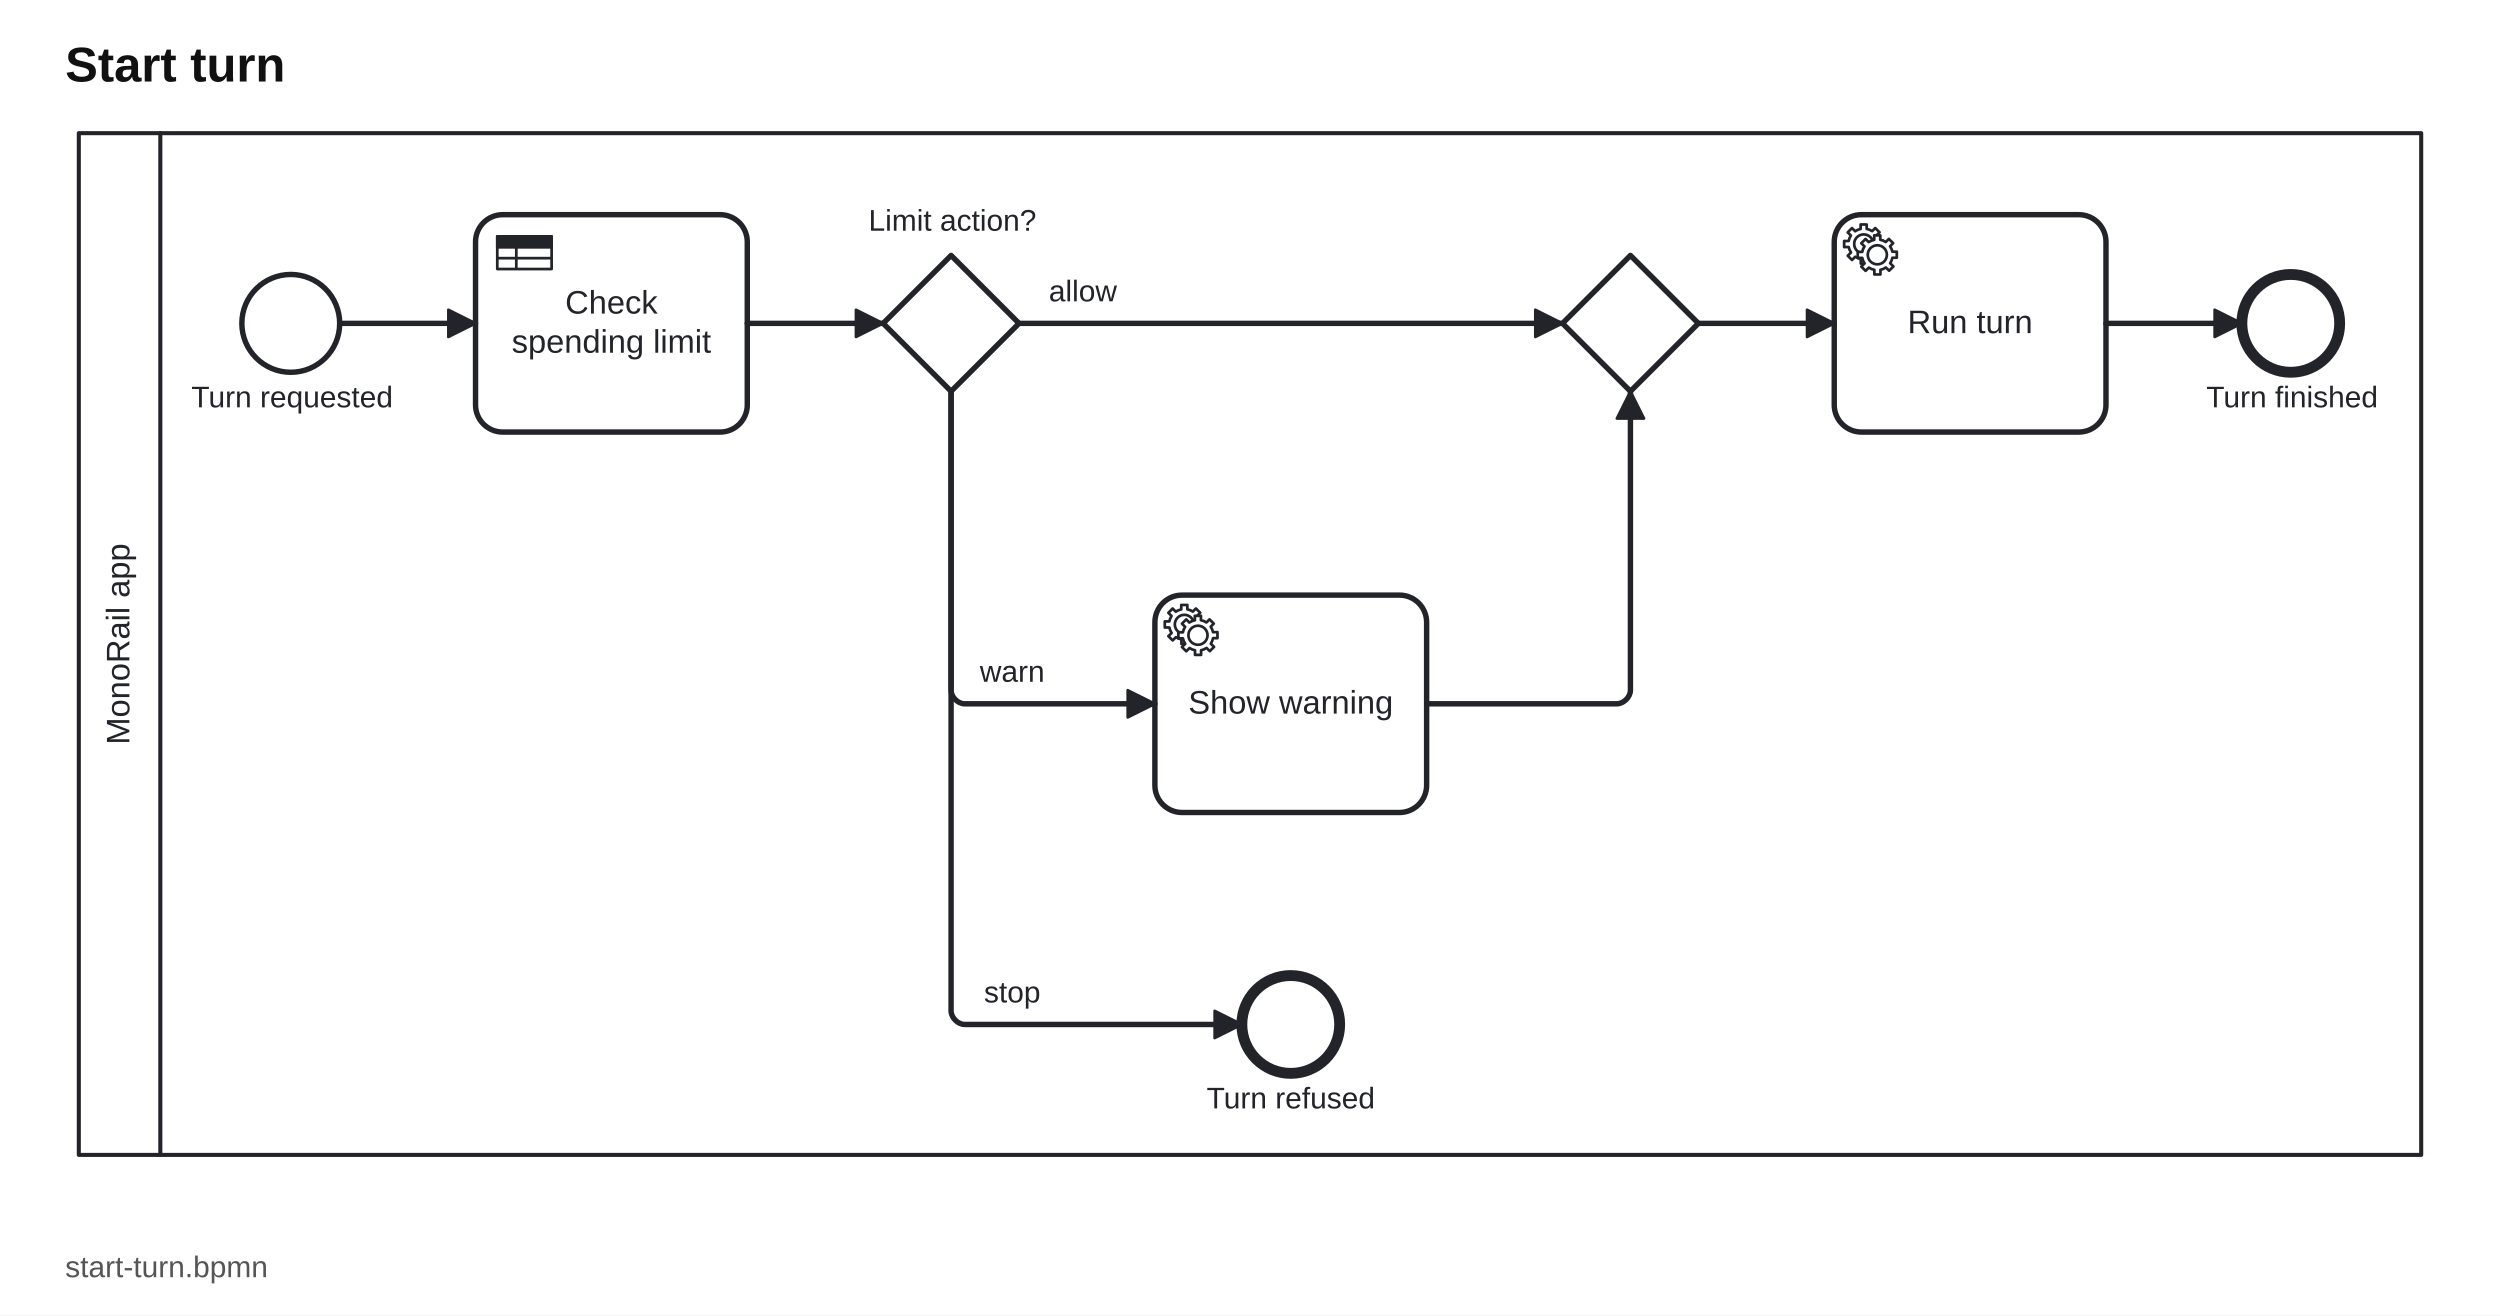
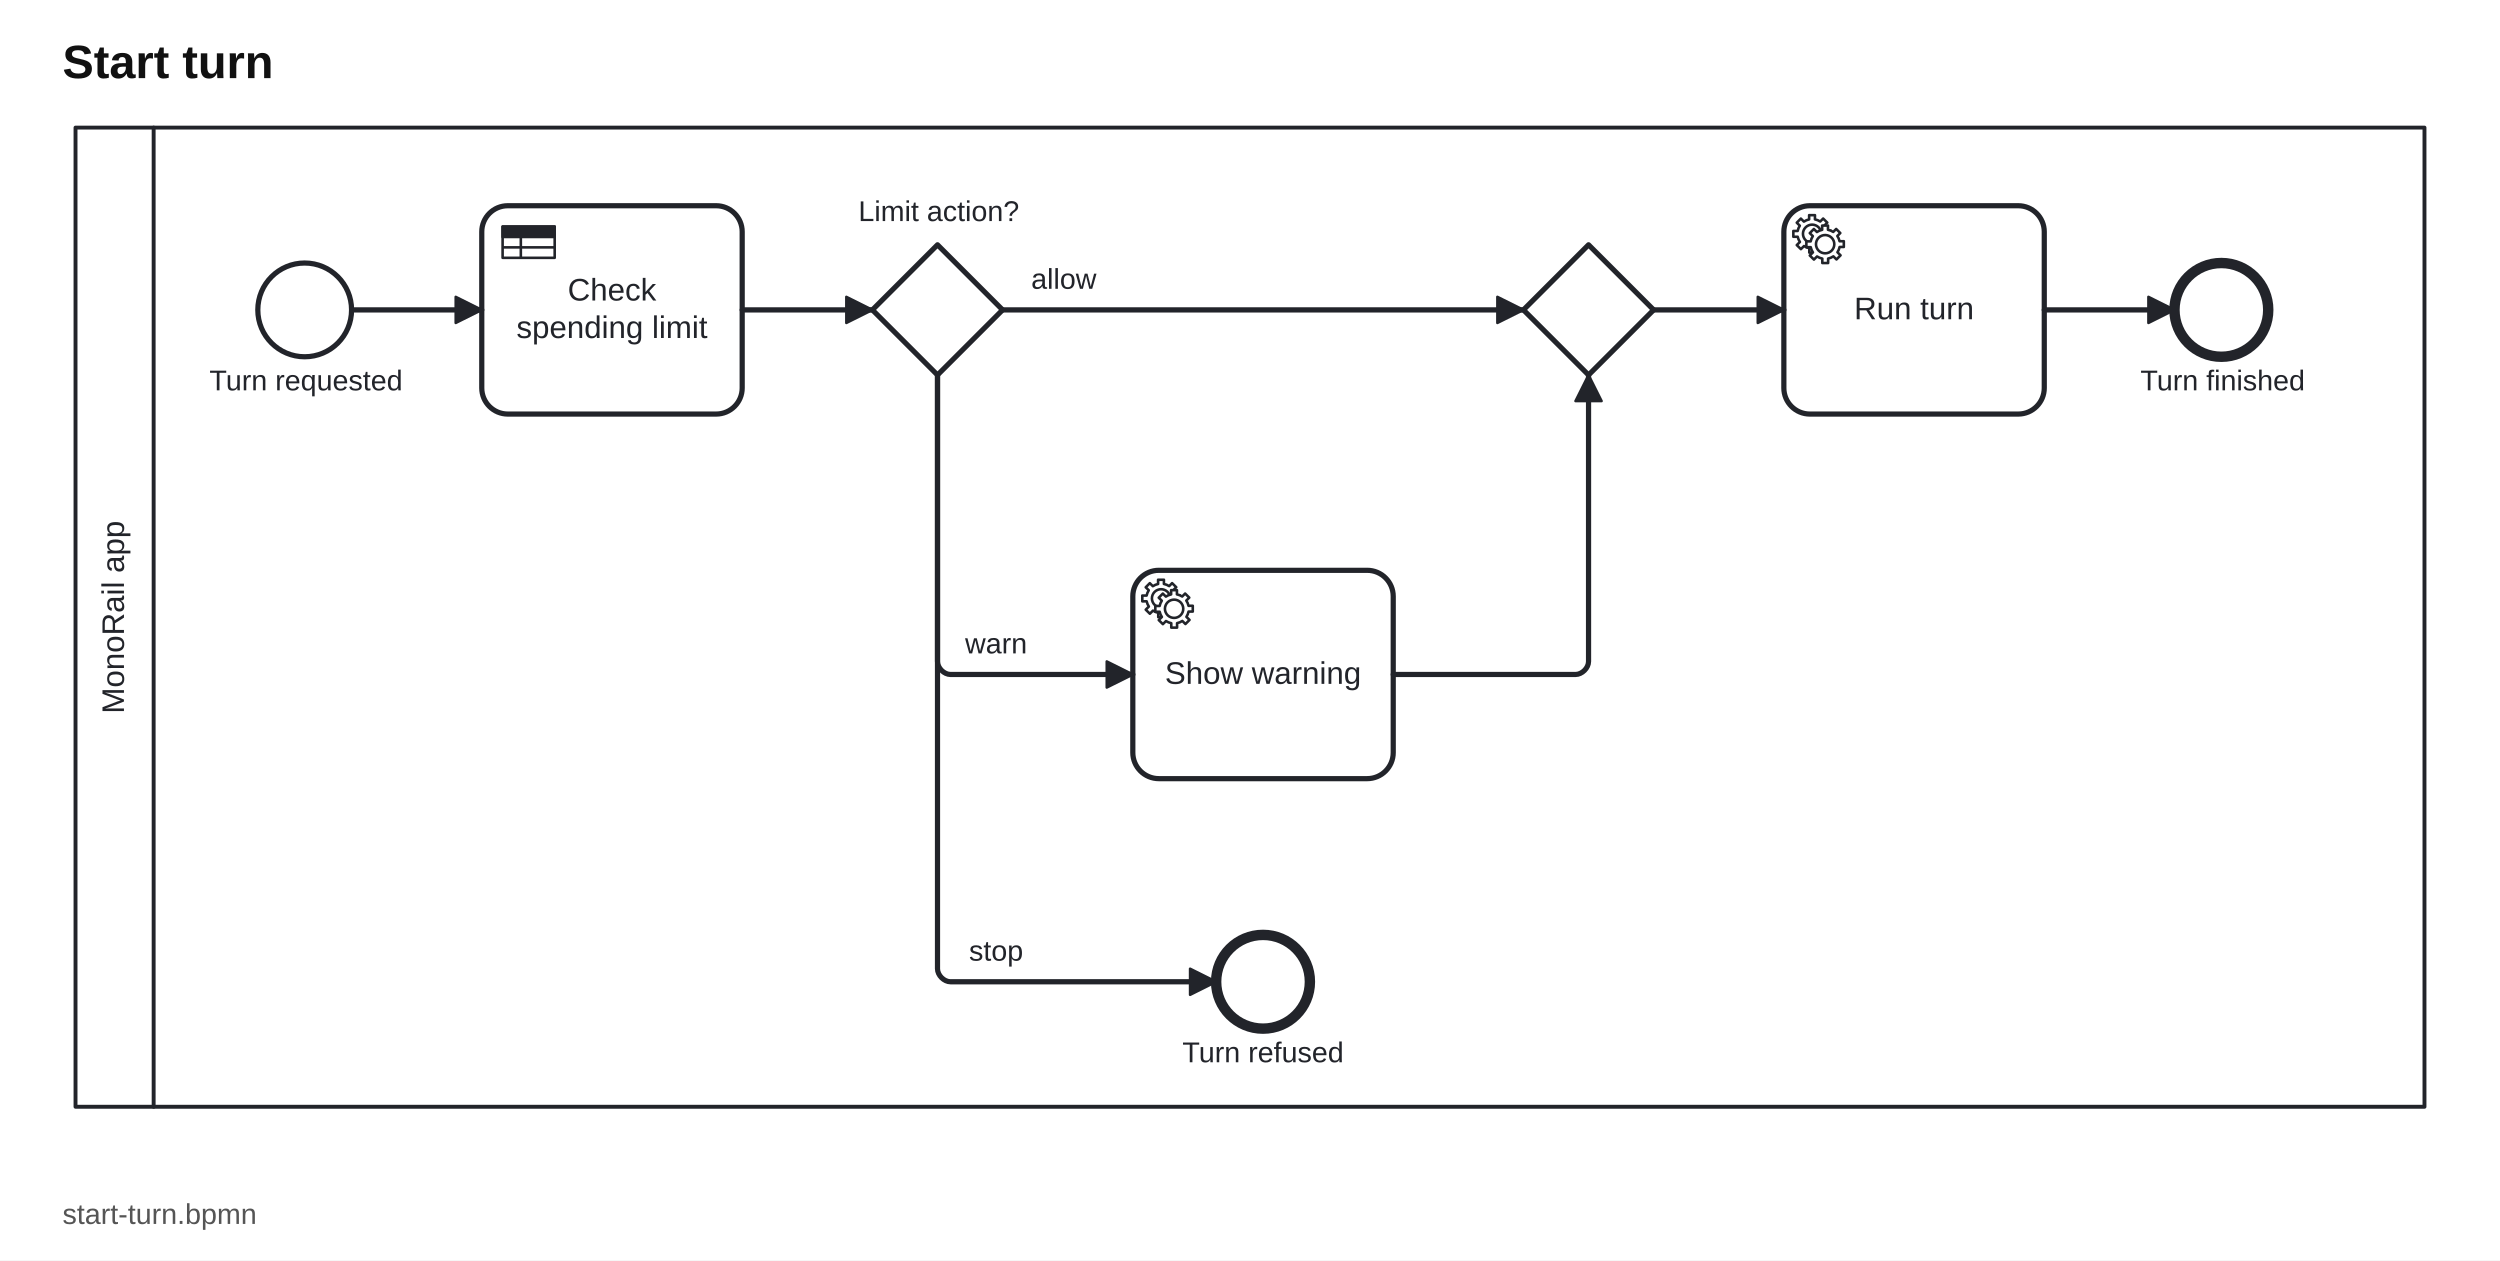
- <svg xmlns="http://www.w3.org/2000/svg" width="920" height="484" viewBox="0 0 920 484">
-   <rect width="920" height="484" fill="#ffffff" />
+ <svg xmlns="http://www.w3.org/2000/svg" width="960" height="484" viewBox="0 0 960 484">
+   <rect width="960" height="484" fill="#ffffff" />
  <text x="24" y="30" font-family="Arial, sans-serif" font-size="18" font-weight="bold" fill="#111111">Start turn</text>
-   <svg x="24" y="44" width="872" height="386" viewBox="15 15 872 386">
+   <svg x="24" y="44" width="912" height="386" viewBox="15 15 912 386">
    <g class="djs-group">
      <g class="djs-element djs-shape" data-element-id="pool_app" style="display: block;" transform="matrix(1 0 0 1 20 20)">
        <g class="djs-visual">
-           <rect x="0" y="0" width="862" height="376" rx="0" ry="0" style="stroke-linecap: round; stroke-linejoin: round; stroke: rgb(34, 36, 42); stroke-width: 1.5px; fill: white; fill-opacity: 0.95;" />
+           <rect x="0" y="0" width="902" height="376" rx="0" ry="0" style="stroke-linecap: round; stroke-linejoin: round; stroke: rgb(34, 36, 42); stroke-width: 1.5px; fill: white; fill-opacity: 0.95;" />
          <path style="fill: none; stroke-linecap: round; stroke-linejoin: round; stroke: rgb(34, 36, 42); stroke-width: 1.5px;" d="M30,0L30,376" />
          <text lineHeight="1.2" class="djs-label" style="font-family: Arial, sans-serif; font-size: 12px; font-weight: normal; fill: rgb(34, 36, 42);" transform="matrix(-1.83697e-16 -1 1 -1.83697e-16 0 376)">
            <tspan x="150.978" y="18.6">MonoRail app</tspan>
          </text>
        </g>
-         <rect class="djs-hit djs-hit-all" x="0" y="0" width="862" height="376" style="fill: none; stroke-opacity: 0; stroke: white; stroke-width: 15px;" />
+         <rect class="djs-hit djs-hit-all" x="0" y="0" width="902" height="376" style="fill: none; stroke-opacity: 0; stroke: white; stroke-width: 15px;" />
      </g>
      <g class="djs-children">
        <g class="djs-group">
-           <g class="djs-element djs-shape" data-element-id="evt_turnRequested" style="display: block;" transform="matrix(1 0 0 1 80 72)">
+           <g class="djs-element djs-shape" data-element-id="evt_turnRequested" style="display: block;" transform="matrix(1 0 0 1 90 72)">
            <g class="djs-visual">
              <circle cx="18" cy="18" r="18" style="stroke-linecap: round; stroke-linejoin: round; stroke: rgb(34, 36, 42); stroke-width: 2px; fill: white; fill-opacity: 0.95;" />
            </g>
            <rect class="djs-hit djs-hit-all" x="0" y="0" width="36" height="36" style="fill: none; stroke-opacity: 0; stroke: white; stroke-width: 15px;" />
          </g>
        </g>
        <g class="djs-group">
-           <g class="djs-element djs-shape" data-element-id="evt_turnRequested_label" style="display: block;" transform="matrix(1 0 0 1 51 111)">
+           <g class="djs-element djs-shape" data-element-id="evt_turnRequested_label" style="display: block;" transform="matrix(1 0 0 1 61 111)">
            <g class="djs-visual">
              <text lineHeight="1.2" class="djs-label" style="font-family: Arial, sans-serif; font-size: 11px; font-weight: normal; fill: rgb(34, 36, 42);">
                <tspan x="10.405" y="9.9">Turn requested</tspan>
              </text>
            </g>
            <rect class="djs-hit djs-hit-all" x="0" y="0" width="95" height="14" style="fill: none; stroke-opacity: 0; stroke: white; stroke-width: 15px;" />
          </g>
        </g>
        <g class="djs-group">
-           <g class="djs-element djs-shape" data-element-id="task_checkSpendingLimit" style="display: block;" transform="matrix(1 0 0 1 166 50)">
+           <g class="djs-element djs-shape" data-element-id="task_checkSpendingLimit" style="display: block;" transform="matrix(1 0 0 1 176 50)">
            <g class="djs-visual">
              <rect x="0" y="0" width="100" height="80" rx="10" ry="10" style="stroke-linecap: round; stroke-linejoin: round; stroke: rgb(34, 36, 42); stroke-width: 2px; fill: white; fill-opacity: 0.95;" />
              <text lineHeight="1.2" class="djs-label" style="font-family: Arial, sans-serif; font-size: 12px; font-weight: normal; fill: rgb(34, 36, 42);">
                <tspan x="32.993" y="36.4">Check </tspan>
                <tspan x="13.314" y="50.8">spending limit</tspan>
              </text>
              <path d="m 8,8 0,12 20,0 0,-12 zm 0,8 l 20,0 m -13,-4 l 0,8" style="fill: white; stroke-linecap: round; stroke-linejoin: round; stroke: rgb(34, 36, 42); stroke-width: 1px;" />
              <path d="m 8,8 0,4 20,0 0,-4 z" style="fill: rgb(34, 36, 42); stroke-linecap: round; stroke-linejoin: round; stroke: rgb(34, 36, 42); stroke-width: 1px;" />
            </g>
            <rect class="djs-hit djs-hit-all" x="0" y="0" width="100" height="80" style="fill: none; stroke-opacity: 0; stroke: white; stroke-width: 15px;" />
          </g>
        </g>
        <g class="djs-group">
-           <g class="djs-element djs-shape" data-element-id="gw_limitAction" style="display: block;" transform="matrix(1 0 0 1 316 65)">
+           <g class="djs-element djs-shape" data-element-id="gw_limitAction" style="display: block;" transform="matrix(1 0 0 1 326 65)">
            <g class="djs-visual">
              <polygon points="25,0 50,25 25,50 0,25" style="stroke-linecap: round; stroke-linejoin: round; stroke: rgb(34, 36, 42); stroke-width: 2px; fill: white; fill-opacity: 0.95;" />
            </g>
            <rect class="djs-hit djs-hit-all" x="0" y="0" width="50" height="50" style="fill: none; stroke-opacity: 0; stroke: white; stroke-width: 15px;" />
          </g>
        </g>
        <g class="djs-group">
-           <g class="djs-element djs-shape" data-element-id="gw_limitAction_label" style="display: block;" transform="matrix(1 0 0 1 297 46)">
+           <g class="djs-element djs-shape" data-element-id="gw_limitAction_label" style="display: block;" transform="matrix(1 0 0 1 307 46)">
            <g class="djs-visual">
              <text lineHeight="1.2" class="djs-label" style="font-family: Arial, sans-serif; font-size: 11px; font-weight: normal; fill: rgb(34, 36, 42);">
                <tspan x="13.624" y="9.9">Limit action?</tspan>
              </text>
            </g>
            <rect class="djs-hit djs-hit-all" x="0" y="0" width="89" height="14" style="fill: none; stroke-opacity: 0; stroke: white; stroke-width: 15px;" />
          </g>
        </g>
        <g class="djs-group">
-           <g class="djs-element djs-shape" data-element-id="task_showWarning" style="display: block;" transform="matrix(1 0 0 1 416 190)">
+           <g class="djs-element djs-shape" data-element-id="task_showWarning" style="display: block;" transform="matrix(1 0 0 1 426 190)">
            <g class="djs-visual">
              <rect x="0" y="0" width="100" height="80" rx="10" ry="10" style="stroke-linecap: round; stroke-linejoin: round; stroke: rgb(34, 36, 42); stroke-width: 2px; fill: white; fill-opacity: 0.95;" />
              <text lineHeight="1.2" class="djs-label" style="font-family: Arial, sans-serif; font-size: 12px; font-weight: normal; fill: rgb(34, 36, 42);">
                <tspan x="12.312" y="43.6">Show warning</tspan>
              </text>
              <circle cx="5" cy="5" r="5" transform="translate(6, 6)" style="stroke-linecap: round; stroke-linejoin: round; stroke: none; stroke-width: 2px; fill: white;" />
              <path d="m 12,18 v -1.713 c 0.352,-0.07 0.704,-0.178 1.048,-0.321 0.344,-0.145 0.666,-0.321 0.966,-0.521 l 1.194,1.18 1.567,-1.577 -1.195,-1.18 c 0.403,-0.614 0.683,-1.299 0.825,-2.018 l 1.622,-0.01 v -2.22 l -1.637,0.01 c -0.073,-0.352 -0.178,-0.7 -0.324,-1.044 -0.145,-0.344 -0.321,-0.664 -0.523,-0.962 l 1.131,-1.136 -1.583,-1.563 -1.13,1.136 c -0.614,-0.401 -1.303,-0.681 -2.023,-0.822 l 0.009,-1.619 h -2.241 l 0.004,1.631 c -0.354,0.074 -0.705,0.18 -1.05,0.324 -0.344,0.144 -0.665,0.321 -0.964,0.52 l -1.17,-1.158 -1.567,1.579 1.168,1.157 c -0.403,0.613 -0.683,1.298 -0.825,2.017 l -1.659,0.003 v 2.222 l 1.672,-0.006 c 0.073,0.351 0.18,0.702 0.324,1.045 0.145,0.344 0.321,0.664 0.523,0.961 l -1.199,1.197 1.584,1.56 1.196,-1.193 c 0.614,0.403 1.303,0.682 2.023,0.823 l 7.19e-4,1.699 h 2.227 z m 0.221,-3.996 c -1.789,0.75 -3.858,-0.093 -4.61,-1.874 -0.752,-1.783 0.091,-3.846 1.88,-4.596 1.788,-0.749 3.857,0.093 4.609,1.874 0.752,1.782 -0.091,3.846 -1.88,4.596 z" style="fill: white; stroke-linecap: round; stroke-linejoin: round; stroke: rgb(34, 36, 42); stroke-width: 1px;" />
              <circle cx="5" cy="5" r="5" transform="translate(11, 10)" style="stroke-linecap: round; stroke-linejoin: round; stroke: none; stroke-width: 2px; fill: white;" />
              <path d="m 17,22 v -1.713 c 0.352,-0.07 0.704,-0.178 1.048,-0.321 0.344,-0.145 0.666,-0.321 0.966,-0.521 l 1.194,1.18 1.567,-1.577 -1.195,-1.18 c 0.403,-0.614 0.683,-1.299 0.825,-2.018 l 1.622,-0.01 v -2.22 l -1.637,0.01 c -0.073,-0.352 -0.178,-0.7 -0.324,-1.044 -0.145,-0.344 -0.321,-0.664 -0.523,-0.962 l 1.131,-1.136 -1.583,-1.563 -1.13,1.136 c -0.614,-0.401 -1.303,-0.681 -2.023,-0.822 l 0.009,-1.619 h -2.241 l 0.004,1.631 c -0.354,0.074 -0.705,0.18 -1.05,0.324 -0.344,0.144 -0.665,0.321 -0.964,0.52 l -1.17,-1.158 -1.567,1.579 1.168,1.157 c -0.403,0.613 -0.683,1.298 -0.825,2.017 l -1.659,0.003 v 2.222 l 1.672,-0.006 c 0.073,0.351 0.18,0.702 0.324,1.045 0.145,0.344 0.321,0.664 0.523,0.961 l -1.199,1.197 1.584,1.56 1.196,-1.193 c 0.614,0.403 1.303,0.682 2.023,0.823 l 7.19e-4,1.699 h 2.227 z m 0.221,-3.996 c -1.789,0.75 -3.858,-0.093 -4.61,-1.874 -0.752,-1.783 0.091,-3.846 1.88,-4.596 1.788,-0.749 3.857,0.093 4.609,1.874 0.752,1.782 -0.091,3.846 -1.88,4.596 z" style="fill: white; stroke-linecap: round; stroke-linejoin: round; stroke: rgb(34, 36, 42); stroke-width: 1px;" />
            </g>
            <rect class="djs-hit djs-hit-all" x="0" y="0" width="100" height="80" style="fill: none; stroke-opacity: 0; stroke: white; stroke-width: 15px;" />
          </g>
        </g>
        <g class="djs-group">
-           <g class="djs-element djs-shape" data-element-id="gw_actionJoin" style="display: block;" transform="matrix(1 0 0 1 566 65)">
+           <g class="djs-element djs-shape" data-element-id="gw_actionJoin" style="display: block;" transform="matrix(1 0 0 1 576 65)">
            <g class="djs-visual">
              <polygon points="25,0 50,25 25,50 0,25" style="stroke-linecap: round; stroke-linejoin: round; stroke: rgb(34, 36, 42); stroke-width: 2px; fill: white; fill-opacity: 0.95;" />
            </g>
            <rect class="djs-hit djs-hit-all" x="0" y="0" width="50" height="50" style="fill: none; stroke-opacity: 0; stroke: white; stroke-width: 15px;" />
          </g>
        </g>
        <g class="djs-group">
-           <g class="djs-element djs-shape" data-element-id="task_runTurn" style="display: block;" transform="matrix(1 0 0 1 666 50)">
+           <g class="djs-element djs-shape" data-element-id="task_runTurn" style="display: block;" transform="matrix(1 0 0 1 676 50)">
            <g class="djs-visual">
              <rect x="0" y="0" width="100" height="80" rx="10" ry="10" style="stroke-linecap: round; stroke-linejoin: round; stroke: rgb(34, 36, 42); stroke-width: 2px; fill: white; fill-opacity: 0.95;" />
              <text lineHeight="1.2" class="djs-label" style="font-family: Arial, sans-serif; font-size: 12px; font-weight: normal; fill: rgb(34, 36, 42);">
                <tspan x="26.987" y="43.6">Run turn</tspan>
              </text>
              <circle cx="5" cy="5" r="5" transform="translate(6, 6)" style="stroke-linecap: round; stroke-linejoin: round; stroke: none; stroke-width: 2px; fill: white;" />
              <path d="m 12,18 v -1.713 c 0.352,-0.07 0.704,-0.178 1.048,-0.321 0.344,-0.145 0.666,-0.321 0.966,-0.521 l 1.194,1.18 1.567,-1.577 -1.195,-1.18 c 0.403,-0.614 0.683,-1.299 0.825,-2.018 l 1.622,-0.01 v -2.22 l -1.637,0.01 c -0.073,-0.352 -0.178,-0.7 -0.324,-1.044 -0.145,-0.344 -0.321,-0.664 -0.523,-0.962 l 1.131,-1.136 -1.583,-1.563 -1.13,1.136 c -0.614,-0.401 -1.303,-0.681 -2.023,-0.822 l 0.009,-1.619 h -2.241 l 0.004,1.631 c -0.354,0.074 -0.705,0.18 -1.05,0.324 -0.344,0.144 -0.665,0.321 -0.964,0.52 l -1.17,-1.158 -1.567,1.579 1.168,1.157 c -0.403,0.613 -0.683,1.298 -0.825,2.017 l -1.659,0.003 v 2.222 l 1.672,-0.006 c 0.073,0.351 0.18,0.702 0.324,1.045 0.145,0.344 0.321,0.664 0.523,0.961 l -1.199,1.197 1.584,1.56 1.196,-1.193 c 0.614,0.403 1.303,0.682 2.023,0.823 l 7.19e-4,1.699 h 2.227 z m 0.221,-3.996 c -1.789,0.75 -3.858,-0.093 -4.61,-1.874 -0.752,-1.783 0.091,-3.846 1.88,-4.596 1.788,-0.749 3.857,0.093 4.609,1.874 0.752,1.782 -0.091,3.846 -1.88,4.596 z" style="fill: white; stroke-linecap: round; stroke-linejoin: round; stroke: rgb(34, 36, 42); stroke-width: 1px;" />
              <circle cx="5" cy="5" r="5" transform="translate(11, 10)" style="stroke-linecap: round; stroke-linejoin: round; stroke: none; stroke-width: 2px; fill: white;" />
              <path d="m 17,22 v -1.713 c 0.352,-0.07 0.704,-0.178 1.048,-0.321 0.344,-0.145 0.666,-0.321 0.966,-0.521 l 1.194,1.18 1.567,-1.577 -1.195,-1.18 c 0.403,-0.614 0.683,-1.299 0.825,-2.018 l 1.622,-0.01 v -2.22 l -1.637,0.01 c -0.073,-0.352 -0.178,-0.7 -0.324,-1.044 -0.145,-0.344 -0.321,-0.664 -0.523,-0.962 l 1.131,-1.136 -1.583,-1.563 -1.13,1.136 c -0.614,-0.401 -1.303,-0.681 -2.023,-0.822 l 0.009,-1.619 h -2.241 l 0.004,1.631 c -0.354,0.074 -0.705,0.18 -1.05,0.324 -0.344,0.144 -0.665,0.321 -0.964,0.52 l -1.17,-1.158 -1.567,1.579 1.168,1.157 c -0.403,0.613 -0.683,1.298 -0.825,2.017 l -1.659,0.003 v 2.222 l 1.672,-0.006 c 0.073,0.351 0.18,0.702 0.324,1.045 0.145,0.344 0.321,0.664 0.523,0.961 l -1.199,1.197 1.584,1.56 1.196,-1.193 c 0.614,0.403 1.303,0.682 2.023,0.823 l 7.19e-4,1.699 h 2.227 z m 0.221,-3.996 c -1.789,0.75 -3.858,-0.093 -4.61,-1.874 -0.752,-1.783 0.091,-3.846 1.88,-4.596 1.788,-0.749 3.857,0.093 4.609,1.874 0.752,1.782 -0.091,3.846 -1.88,4.596 z" style="fill: white; stroke-linecap: round; stroke-linejoin: round; stroke: rgb(34, 36, 42); stroke-width: 1px;" />
            </g>
            <rect class="djs-hit djs-hit-all" x="0" y="0" width="100" height="80" style="fill: none; stroke-opacity: 0; stroke: white; stroke-width: 15px;" />
          </g>
        </g>
        <g class="djs-group">
-           <g class="djs-element djs-shape" data-element-id="evt_turnFinished" style="display: block;" transform="matrix(1 0 0 1 816 72)">
+           <g class="djs-element djs-shape" data-element-id="evt_turnFinished" style="display: block;" transform="matrix(1 0 0 1 826 72)">
            <g class="djs-visual">
              <circle cx="18" cy="18" r="18" style="stroke-linecap: round; stroke-linejoin: round; stroke: rgb(34, 36, 42); stroke-width: 4px; fill: white; fill-opacity: 0.95;" />
            </g>
            <rect class="djs-hit djs-hit-all" x="0" y="0" width="36" height="36" style="fill: none; stroke-opacity: 0; stroke: white; stroke-width: 15px;" />
          </g>
        </g>
        <g class="djs-group">
-           <g class="djs-element djs-shape" data-element-id="evt_turnFinished_label" style="display: block;" transform="matrix(1 0 0 1 790 111)">
+           <g class="djs-element djs-shape" data-element-id="evt_turnFinished_label" style="display: block;" transform="matrix(1 0 0 1 800 111)">
            <g class="djs-visual">
              <text lineHeight="1.2" class="djs-label" style="font-family: Arial, sans-serif; font-size: 11px; font-weight: normal; fill: rgb(34, 36, 42);">
                <tspan x="12.91" y="9.9">Turn finished</tspan>
              </text>
            </g>
            <rect class="djs-hit djs-hit-all" x="0" y="0" width="89" height="14" style="fill: none; stroke-opacity: 0; stroke: white; stroke-width: 15px;" />
          </g>
        </g>
        <g class="djs-group">
-           <g class="djs-element djs-shape" data-element-id="evt_turnRefused" style="display: block;" transform="matrix(1 0 0 1 448 330)">
+           <g class="djs-element djs-shape" data-element-id="evt_turnRefused" style="display: block;" transform="matrix(1 0 0 1 458 330)">
            <g class="djs-visual">
              <circle cx="18" cy="18" r="18" style="stroke-linecap: round; stroke-linejoin: round; stroke: rgb(34, 36, 42); stroke-width: 4px; fill: white; fill-opacity: 0.95;" />
            </g>
            <rect class="djs-hit djs-hit-all" x="0" y="0" width="36" height="36" style="fill: none; stroke-opacity: 0; stroke: white; stroke-width: 15px;" />
          </g>
        </g>
        <g class="djs-group">
-           <g class="djs-element djs-shape" data-element-id="evt_turnRefused_label" style="display: block;" transform="matrix(1 0 0 1 425 369)">
+           <g class="djs-element djs-shape" data-element-id="evt_turnRefused_label" style="display: block;" transform="matrix(1 0 0 1 435 369)">
            <g class="djs-visual">
              <text lineHeight="1.2" class="djs-label" style="font-family: Arial, sans-serif; font-size: 11px; font-weight: normal; fill: rgb(34, 36, 42);">
                <tspan x="10.022" y="9.9">Turn refused</tspan>
              </text>
            </g>
            <rect class="djs-hit djs-hit-all" x="0" y="0" width="82" height="14" style="fill: none; stroke-opacity: 0; stroke: white; stroke-width: 15px;" />
          </g>
        </g>
        <g class="djs-group">
          <g class="djs-element djs-connection" data-element-id="flow_turnRequested_to_checkSpendingLimit" style="display: block;">
            <g class="djs-visual">
              <defs>
-                 <marker id="marker-dcya04k0aul56ktsnfxu2xl3r" viewBox="0 0 20 20" refX="11" refY="10" markerWidth="10" markerHeight="10" orient="auto">
-                   <path d="M 1 5 L 11 10 L 1 15 Z" style="stroke-linecap: round; stroke-linejoin: round; stroke: rgb(34, 36, 42); stroke-width: 1px; fill: rgb(34, 36, 42);" />
-                 </marker>
-               </defs>
-               <path data-corner-radius="5" style="fill: none; stroke-linecap: round; stroke-linejoin: round; stroke: rgb(34, 36, 42); stroke-width: 2px; marker-end: url('#marker-dcya04k0aul56ktsnfxu2xl3r');" d="M116,90L166,90" />
-             </g>
-             <path d="M116,90L166,90" class="djs-hit djs-hit-stroke" style="fill: none; stroke-opacity: 0; stroke: white; stroke-width: 15px;" />
+                 <marker id="marker-bmyk2llkr3c7bqj915hhrslmq" viewBox="0 0 20 20" refX="11" refY="10" markerWidth="10" markerHeight="10" orient="auto">
+                   <path d="M 1 5 L 11 10 L 1 15 Z" style="stroke-linecap: round; stroke-linejoin: round; stroke: rgb(34, 36, 42); stroke-width: 1px; fill: rgb(34, 36, 42);" />
+                 </marker>
+               </defs>
+               <path data-corner-radius="5" style="fill: none; stroke-linecap: round; stroke-linejoin: round; stroke: rgb(34, 36, 42); stroke-width: 2px; marker-end: url('#marker-bmyk2llkr3c7bqj915hhrslmq');" d="M126,90L176,90" />
+             </g>
+             <path d="M126,90L176,90" class="djs-hit djs-hit-stroke" style="fill: none; stroke-opacity: 0; stroke: white; stroke-width: 15px;" />
          </g>
        </g>
        <g class="djs-group">
          <g class="djs-element djs-connection" data-element-id="flow_checkSpendingLimit_to_limitAction" style="display: block;">
            <g class="djs-visual">
              <defs>
-                 <marker id="marker-18y54nil2nkhijnb33c6i5vkl" viewBox="0 0 20 20" refX="11" refY="10" markerWidth="10" markerHeight="10" orient="auto">
-                   <path d="M 1 5 L 11 10 L 1 15 Z" style="stroke-linecap: round; stroke-linejoin: round; stroke: rgb(34, 36, 42); stroke-width: 1px; fill: rgb(34, 36, 42);" />
-                 </marker>
-               </defs>
-               <path data-corner-radius="5" style="fill: none; stroke-linecap: round; stroke-linejoin: round; stroke: rgb(34, 36, 42); stroke-width: 2px; marker-end: url('#marker-18y54nil2nkhijnb33c6i5vkl');" d="M266,90L316,90" />
-             </g>
-             <path d="M266,90L316,90" class="djs-hit djs-hit-stroke" style="fill: none; stroke-opacity: 0; stroke: white; stroke-width: 15px;" />
+                 <marker id="marker-5o325wgwe36kzqobpirv3gzsb" viewBox="0 0 20 20" refX="11" refY="10" markerWidth="10" markerHeight="10" orient="auto">
+                   <path d="M 1 5 L 11 10 L 1 15 Z" style="stroke-linecap: round; stroke-linejoin: round; stroke: rgb(34, 36, 42); stroke-width: 1px; fill: rgb(34, 36, 42);" />
+                 </marker>
+               </defs>
+               <path data-corner-radius="5" style="fill: none; stroke-linecap: round; stroke-linejoin: round; stroke: rgb(34, 36, 42); stroke-width: 2px; marker-end: url('#marker-5o325wgwe36kzqobpirv3gzsb');" d="M276,90L326,90" />
+             </g>
+             <path d="M276,90L326,90" class="djs-hit djs-hit-stroke" style="fill: none; stroke-opacity: 0; stroke: white; stroke-width: 15px;" />
          </g>
        </g>
        <g class="djs-group">
          <g class="djs-element djs-connection" data-element-id="flow_limitAction_to_actionJoin" style="display: block;">
            <g class="djs-visual">
              <defs>
-                 <marker id="marker-8feo081do694160hnzlf93rtd" viewBox="0 0 20 20" refX="11" refY="10" markerWidth="10" markerHeight="10" orient="auto">
-                   <path d="M 1 5 L 11 10 L 1 15 Z" style="stroke-linecap: round; stroke-linejoin: round; stroke: rgb(34, 36, 42); stroke-width: 1px; fill: rgb(34, 36, 42);" />
-                 </marker>
-               </defs>
-               <path data-corner-radius="5" style="fill: none; stroke-linecap: round; stroke-linejoin: round; stroke: rgb(34, 36, 42); stroke-width: 2px; marker-end: url('#marker-8feo081do694160hnzlf93rtd');" d="M366,90L566,90" />
-             </g>
-             <path d="M366,90L566,90" class="djs-hit djs-hit-stroke" style="fill: none; stroke-opacity: 0; stroke: white; stroke-width: 15px;" />
-           </g>
-         </g>
-         <g class="djs-group">
-           <g class="djs-element djs-shape" data-element-id="flow_limitAction_to_actionJoin_label" style="display: block;" transform="matrix(1 0 0 1 370 72)">
+                 <marker id="marker-9pyv78brbak4voscgn5ip1zh6" viewBox="0 0 20 20" refX="11" refY="10" markerWidth="10" markerHeight="10" orient="auto">
+                   <path d="M 1 5 L 11 10 L 1 15 Z" style="stroke-linecap: round; stroke-linejoin: round; stroke: rgb(34, 36, 42); stroke-width: 1px; fill: rgb(34, 36, 42);" />
+                 </marker>
+               </defs>
+               <path data-corner-radius="5" style="fill: none; stroke-linecap: round; stroke-linejoin: round; stroke: rgb(34, 36, 42); stroke-width: 2px; marker-end: url('#marker-9pyv78brbak4voscgn5ip1zh6');" d="M376,90L576,90" />
+             </g>
+             <path d="M376,90L576,90" class="djs-hit djs-hit-stroke" style="fill: none; stroke-opacity: 0; stroke: white; stroke-width: 15px;" />
+           </g>
+         </g>
+         <g class="djs-group">
+           <g class="djs-element djs-shape" data-element-id="flow_limitAction_to_actionJoin_label" style="display: block;" transform="matrix(1 0 0 1 380 72)">
            <g class="djs-visual">
              <text lineHeight="1.2" class="djs-label" style="font-family: Arial, sans-serif; font-size: 11px; font-weight: normal; fill: rgb(34, 36, 42);">
                <tspan x="6.967" y="9.9">allow</tspan>
              </text>
            </g>
            <rect class="djs-hit djs-hit-all" x="0" y="0" width="39" height="14" style="fill: none; stroke-opacity: 0; stroke: white; stroke-width: 15px;" />
          </g>
        </g>
        <g class="djs-group">
          <g class="djs-element djs-connection" data-element-id="flow_limitAction_to_showWarning" style="display: block;">
            <g class="djs-visual">
              <defs>
-                 <marker id="marker-6a909kp45x6v2k0asp8nrb0zx" viewBox="0 0 20 20" refX="11" refY="10" markerWidth="10" markerHeight="10" orient="auto">
-                   <path d="M 1 5 L 11 10 L 1 15 Z" style="stroke-linecap: round; stroke-linejoin: round; stroke: rgb(34, 36, 42); stroke-width: 1px; fill: rgb(34, 36, 42);" />
-                 </marker>
-               </defs>
-               <path data-corner-radius="5" style="fill: none; stroke-linecap: round; stroke-linejoin: round; stroke: rgb(34, 36, 42); stroke-width: 2px; marker-end: url('#marker-6a909kp45x6v2k0asp8nrb0zx');" d="M341,115L341,225C341,227.5,343.5,230,346,230L416,230" />
-             </g>
-             <path d="M341,115L341,230L416,230" class="djs-hit djs-hit-stroke" style="fill: none; stroke-opacity: 0; stroke: white; stroke-width: 15px;" />
-           </g>
-         </g>
-         <g class="djs-group">
-           <g class="djs-element djs-shape" data-element-id="flow_limitAction_to_showWarning_label" style="display: block;" transform="matrix(1 0 0 1 347 212)">
+                 <marker id="marker-8fd4u7p7s26ihgc83ymn19mya" viewBox="0 0 20 20" refX="11" refY="10" markerWidth="10" markerHeight="10" orient="auto">
+                   <path d="M 1 5 L 11 10 L 1 15 Z" style="stroke-linecap: round; stroke-linejoin: round; stroke: rgb(34, 36, 42); stroke-width: 1px; fill: rgb(34, 36, 42);" />
+                 </marker>
+               </defs>
+               <path data-corner-radius="5" style="fill: none; stroke-linecap: round; stroke-linejoin: round; stroke: rgb(34, 36, 42); stroke-width: 2px; marker-end: url('#marker-8fd4u7p7s26ihgc83ymn19mya');" d="M351,115L351,225C351,227.5,353.5,230,356,230L426,230" />
+             </g>
+             <path d="M351,115L351,230L426,230" class="djs-hit djs-hit-stroke" style="fill: none; stroke-opacity: 0; stroke: white; stroke-width: 15px;" />
+           </g>
+         </g>
+         <g class="djs-group">
+           <g class="djs-element djs-shape" data-element-id="flow_limitAction_to_showWarning_label" style="display: block;" transform="matrix(1 0 0 1 357 212)">
            <g class="djs-visual">
              <text lineHeight="1.2" class="djs-label" style="font-family: Arial, sans-serif; font-size: 11px; font-weight: normal; fill: rgb(34, 36, 42);">
                <tspan x="4.579" y="9.9">warn</tspan>
              </text>
            </g>
            <rect class="djs-hit djs-hit-all" x="0" y="0" width="33" height="14" style="fill: none; stroke-opacity: 0; stroke: white; stroke-width: 15px;" />
          </g>
        </g>
        <g class="djs-group">
          <g class="djs-element djs-connection" data-element-id="flow_limitAction_to_turnRefused" style="display: block;">
            <g class="djs-visual">
              <defs>
-                 <marker id="marker-d5a4znz9zqt6wcda5t0jvgpfb" viewBox="0 0 20 20" refX="11" refY="10" markerWidth="10" markerHeight="10" orient="auto">
-                   <path d="M 1 5 L 11 10 L 1 15 Z" style="stroke-linecap: round; stroke-linejoin: round; stroke: rgb(34, 36, 42); stroke-width: 1px; fill: rgb(34, 36, 42);" />
-                 </marker>
-               </defs>
-               <path data-corner-radius="5" style="fill: none; stroke-linecap: round; stroke-linejoin: round; stroke: rgb(34, 36, 42); stroke-width: 2px; marker-end: url('#marker-d5a4znz9zqt6wcda5t0jvgpfb');" d="M341,115L341,343C341,345.5,343.5,348,346,348L448,348" />
-             </g>
-             <path d="M341,115L341,348L448,348" class="djs-hit djs-hit-stroke" style="fill: none; stroke-opacity: 0; stroke: white; stroke-width: 15px;" />
-           </g>
-         </g>
-         <g class="djs-group">
-           <g class="djs-element djs-shape" data-element-id="flow_limitAction_to_turnRefused_label" style="display: block;" transform="matrix(1 0 0 1 347 330)">
+                 <marker id="marker-6sndpjao6zyeqjf0ayr69nisu" viewBox="0 0 20 20" refX="11" refY="10" markerWidth="10" markerHeight="10" orient="auto">
+                   <path d="M 1 5 L 11 10 L 1 15 Z" style="stroke-linecap: round; stroke-linejoin: round; stroke: rgb(34, 36, 42); stroke-width: 1px; fill: rgb(34, 36, 42);" />
+                 </marker>
+               </defs>
+               <path data-corner-radius="5" style="fill: none; stroke-linecap: round; stroke-linejoin: round; stroke: rgb(34, 36, 42); stroke-width: 2px; marker-end: url('#marker-6sndpjao6zyeqjf0ayr69nisu');" d="M351,115L351,343C351,345.5,353.5,348,356,348L458,348" />
+             </g>
+             <path d="M351,115L351,348L458,348" class="djs-hit djs-hit-stroke" style="fill: none; stroke-opacity: 0; stroke: white; stroke-width: 15px;" />
+           </g>
+         </g>
+         <g class="djs-group">
+           <g class="djs-element djs-shape" data-element-id="flow_limitAction_to_turnRefused_label" style="display: block;" transform="matrix(1 0 0 1 357 330)">
            <g class="djs-visual">
              <text lineHeight="1.2" class="djs-label" style="font-family: Arial, sans-serif; font-size: 11px; font-weight: normal; fill: rgb(34, 36, 42);">
                <tspan x="6.104" y="9.9">stop</tspan>
              </text>
            </g>
            <rect class="djs-hit djs-hit-all" x="0" y="0" width="33" height="14" style="fill: none; stroke-opacity: 0; stroke: white; stroke-width: 15px;" />
          </g>
        </g>
        <g class="djs-group">
          <g class="djs-element djs-connection" data-element-id="flow_showWarning_to_actionJoin" style="display: block;">
            <g class="djs-visual">
              <defs>
-                 <marker id="marker-3mlwbzu5yp7tupb5rogqpni0k" viewBox="0 0 20 20" refX="11" refY="10" markerWidth="10" markerHeight="10" orient="auto">
-                   <path d="M 1 5 L 11 10 L 1 15 Z" style="stroke-linecap: round; stroke-linejoin: round; stroke: rgb(34, 36, 42); stroke-width: 1px; fill: rgb(34, 36, 42);" />
-                 </marker>
-               </defs>
-               <path data-corner-radius="5" style="fill: none; stroke-linecap: round; stroke-linejoin: round; stroke: rgb(34, 36, 42); stroke-width: 2px; marker-end: url('#marker-3mlwbzu5yp7tupb5rogqpni0k');" d="M516,230L586,230C588.5,230,591,227.5,591,225L591,115" />
-             </g>
-             <path d="M516,230L591,230L591,115" class="djs-hit djs-hit-stroke" style="fill: none; stroke-opacity: 0; stroke: white; stroke-width: 15px;" />
+                 <marker id="marker-ablwtzyrt4z68f9nog0i9b5l0" viewBox="0 0 20 20" refX="11" refY="10" markerWidth="10" markerHeight="10" orient="auto">
+                   <path d="M 1 5 L 11 10 L 1 15 Z" style="stroke-linecap: round; stroke-linejoin: round; stroke: rgb(34, 36, 42); stroke-width: 1px; fill: rgb(34, 36, 42);" />
+                 </marker>
+               </defs>
+               <path data-corner-radius="5" style="fill: none; stroke-linecap: round; stroke-linejoin: round; stroke: rgb(34, 36, 42); stroke-width: 2px; marker-end: url('#marker-ablwtzyrt4z68f9nog0i9b5l0');" d="M526,230L596,230C598.5,230,601,227.5,601,225L601,115" />
+             </g>
+             <path d="M526,230L601,230L601,115" class="djs-hit djs-hit-stroke" style="fill: none; stroke-opacity: 0; stroke: white; stroke-width: 15px;" />
          </g>
        </g>
        <g class="djs-group">
          <g class="djs-element djs-connection" data-element-id="flow_actionJoin_to_runTurn" style="display: block;">
            <g class="djs-visual">
              <defs>
-                 <marker id="marker-dqfm57b79c3dwx3zdna4ybsoy" viewBox="0 0 20 20" refX="11" refY="10" markerWidth="10" markerHeight="10" orient="auto">
-                   <path d="M 1 5 L 11 10 L 1 15 Z" style="stroke-linecap: round; stroke-linejoin: round; stroke: rgb(34, 36, 42); stroke-width: 1px; fill: rgb(34, 36, 42);" />
-                 </marker>
-               </defs>
-               <path data-corner-radius="5" style="fill: none; stroke-linecap: round; stroke-linejoin: round; stroke: rgb(34, 36, 42); stroke-width: 2px; marker-end: url('#marker-dqfm57b79c3dwx3zdna4ybsoy');" d="M616,90L666,90" />
-             </g>
-             <path d="M616,90L666,90" class="djs-hit djs-hit-stroke" style="fill: none; stroke-opacity: 0; stroke: white; stroke-width: 15px;" />
+                 <marker id="marker-b31z0gyp41fdof5b0ngf3f3o5" viewBox="0 0 20 20" refX="11" refY="10" markerWidth="10" markerHeight="10" orient="auto">
+                   <path d="M 1 5 L 11 10 L 1 15 Z" style="stroke-linecap: round; stroke-linejoin: round; stroke: rgb(34, 36, 42); stroke-width: 1px; fill: rgb(34, 36, 42);" />
+                 </marker>
+               </defs>
+               <path data-corner-radius="5" style="fill: none; stroke-linecap: round; stroke-linejoin: round; stroke: rgb(34, 36, 42); stroke-width: 2px; marker-end: url('#marker-b31z0gyp41fdof5b0ngf3f3o5');" d="M626,90L676,90" />
+             </g>
+             <path d="M626,90L676,90" class="djs-hit djs-hit-stroke" style="fill: none; stroke-opacity: 0; stroke: white; stroke-width: 15px;" />
          </g>
        </g>
        <g class="djs-group">
          <g class="djs-element djs-connection" data-element-id="flow_runTurn_to_turnFinished" style="display: block;">
            <g class="djs-visual">
              <defs>
-                 <marker id="marker-0dozjis9f1nj0gahb6e1xr0ar" viewBox="0 0 20 20" refX="11" refY="10" markerWidth="10" markerHeight="10" orient="auto">
-                   <path d="M 1 5 L 11 10 L 1 15 Z" style="stroke-linecap: round; stroke-linejoin: round; stroke: rgb(34, 36, 42); stroke-width: 1px; fill: rgb(34, 36, 42);" />
-                 </marker>
-               </defs>
-               <path data-corner-radius="5" style="fill: none; stroke-linecap: round; stroke-linejoin: round; stroke: rgb(34, 36, 42); stroke-width: 2px; marker-end: url('#marker-0dozjis9f1nj0gahb6e1xr0ar');" d="M766,90L816,90" />
-             </g>
-             <path d="M766,90L816,90" class="djs-hit djs-hit-stroke" style="fill: none; stroke-opacity: 0; stroke: white; stroke-width: 15px;" />
+                 <marker id="marker-a3zdewc17rv6t3gnndam9g5q0" viewBox="0 0 20 20" refX="11" refY="10" markerWidth="10" markerHeight="10" orient="auto">
+                   <path d="M 1 5 L 11 10 L 1 15 Z" style="stroke-linecap: round; stroke-linejoin: round; stroke: rgb(34, 36, 42); stroke-width: 1px; fill: rgb(34, 36, 42);" />
+                 </marker>
+               </defs>
+               <path data-corner-radius="5" style="fill: none; stroke-linecap: round; stroke-linejoin: round; stroke: rgb(34, 36, 42); stroke-width: 2px; marker-end: url('#marker-a3zdewc17rv6t3gnndam9g5q0');" d="M776,90L826,90" />
+             </g>
+             <path d="M776,90L826,90" class="djs-hit djs-hit-stroke" style="fill: none; stroke-opacity: 0; stroke: white; stroke-width: 15px;" />
          </g>
        </g>
      </g>
    </g>
  </svg>
  <text x="24" y="470" font-family="Arial, sans-serif" font-size="11" fill="#555555">start-turn.bpmn</text>
</svg>
